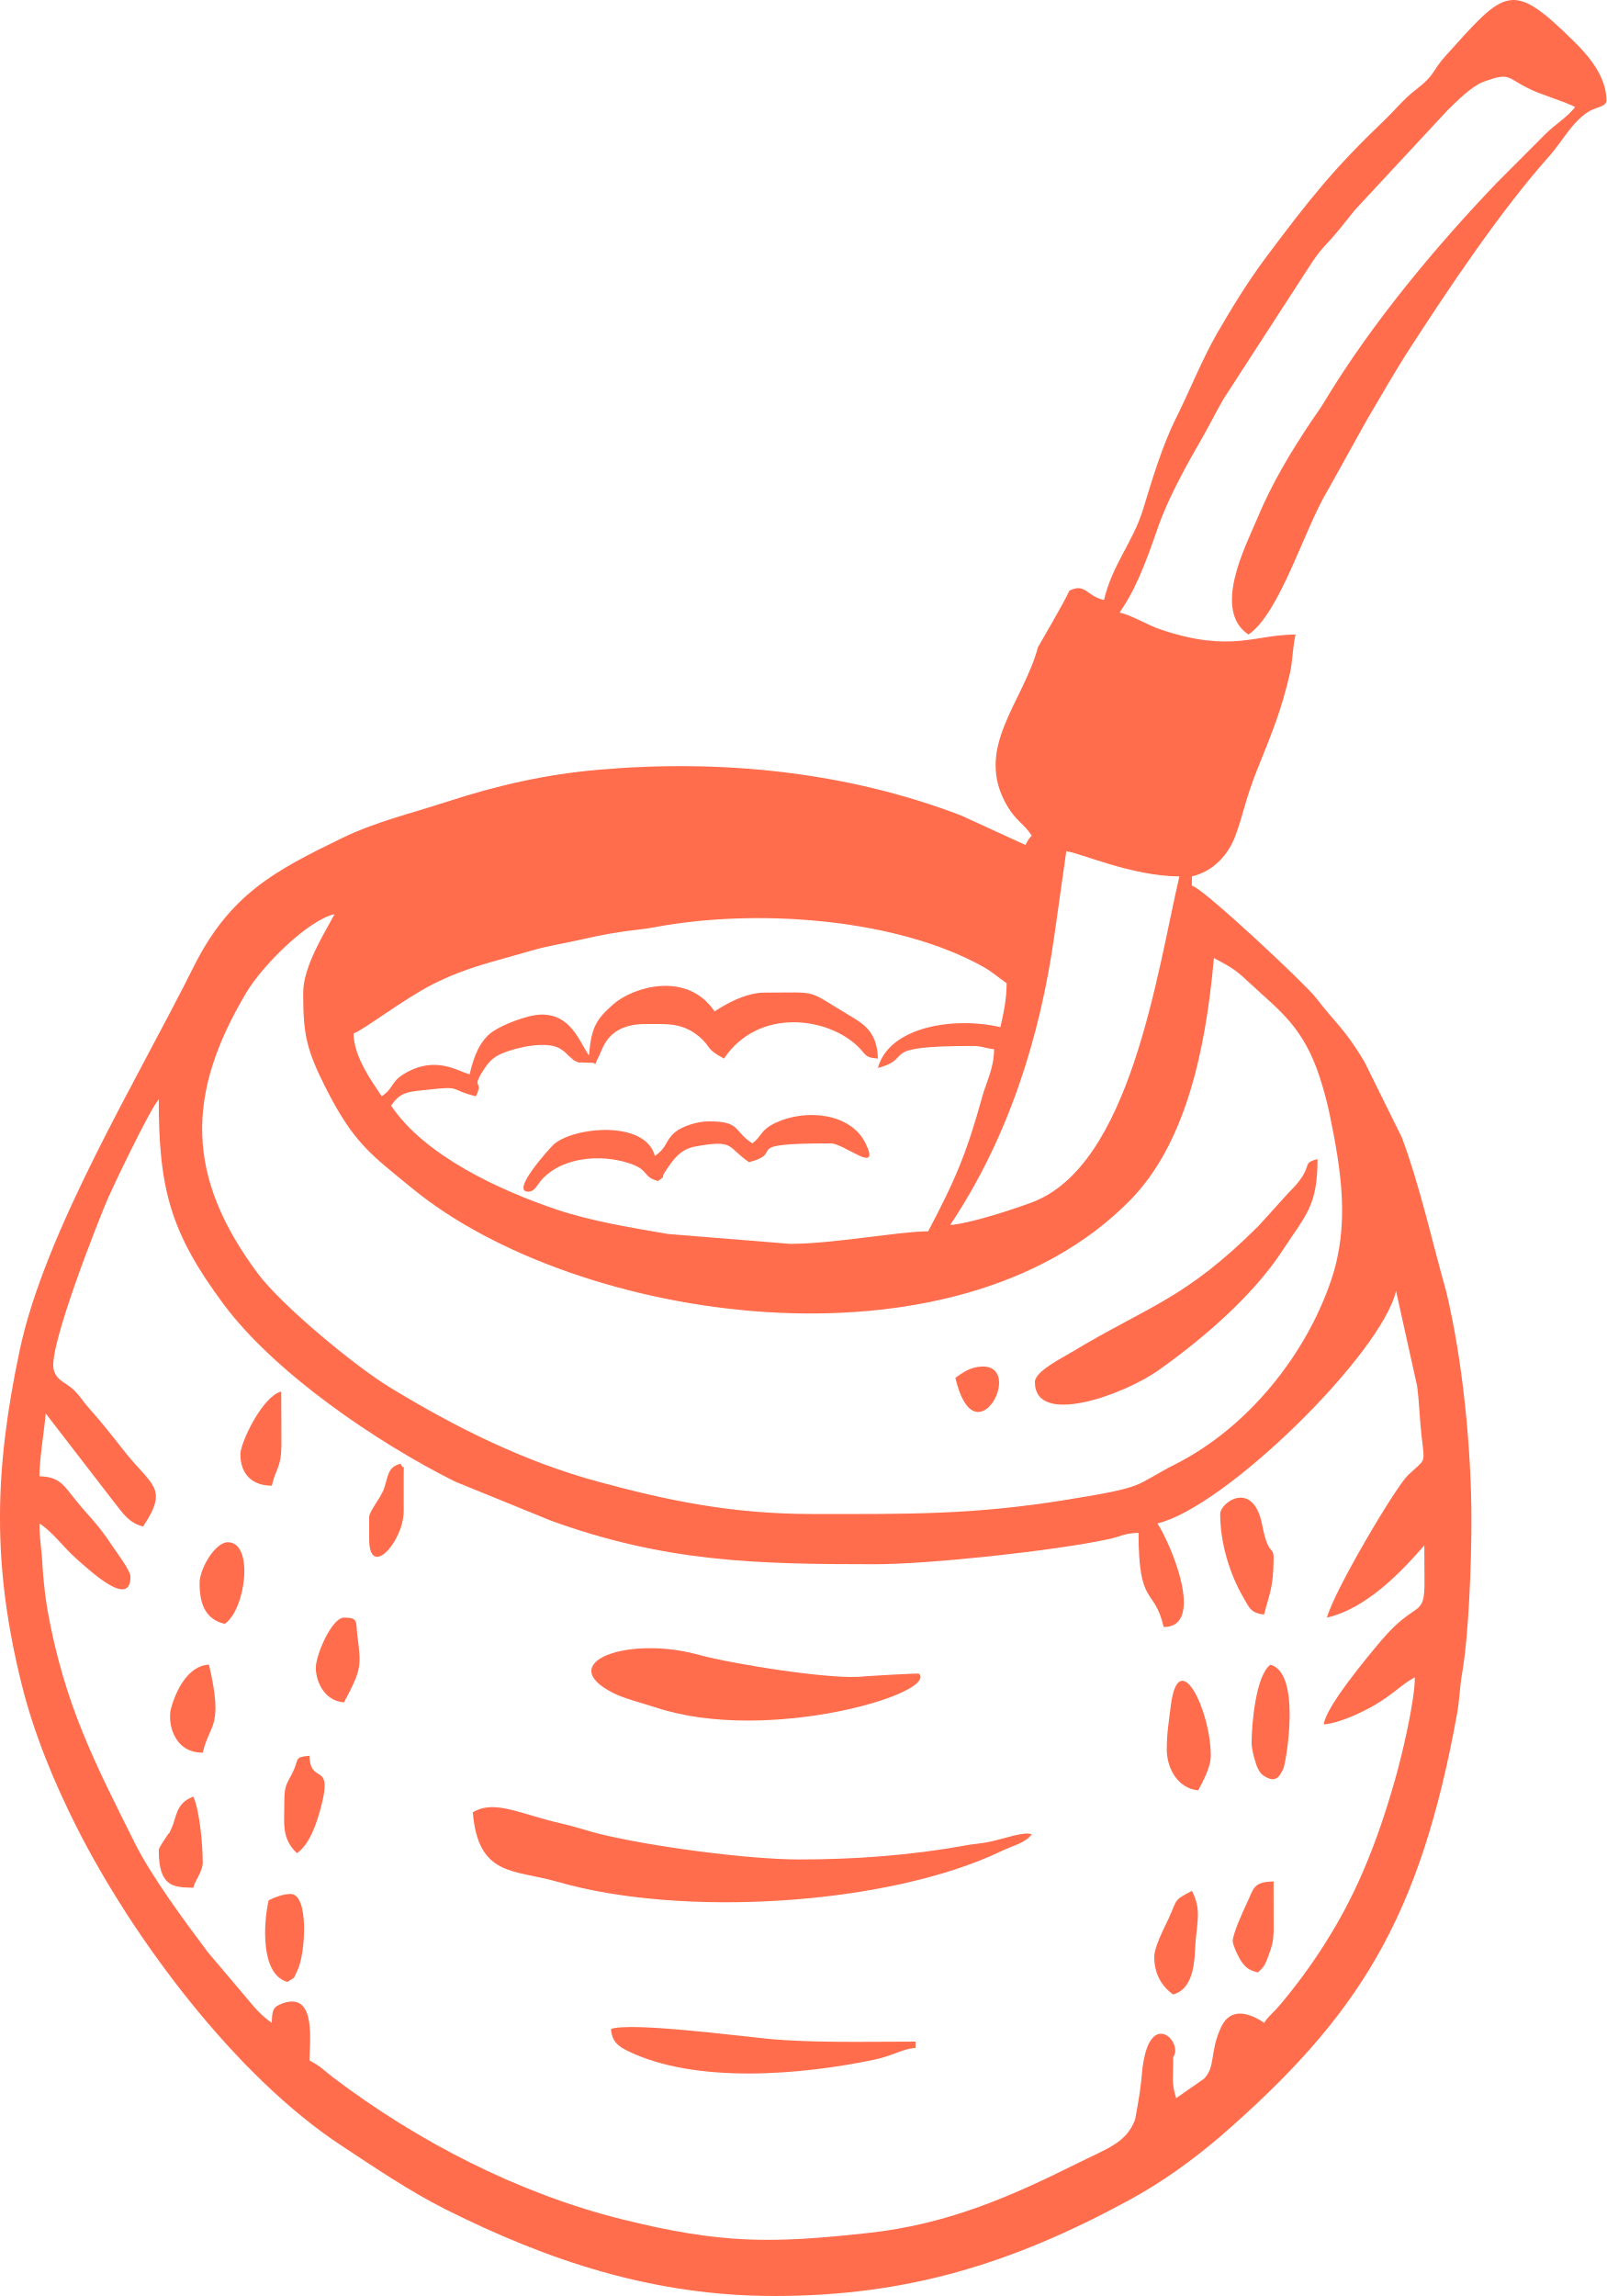
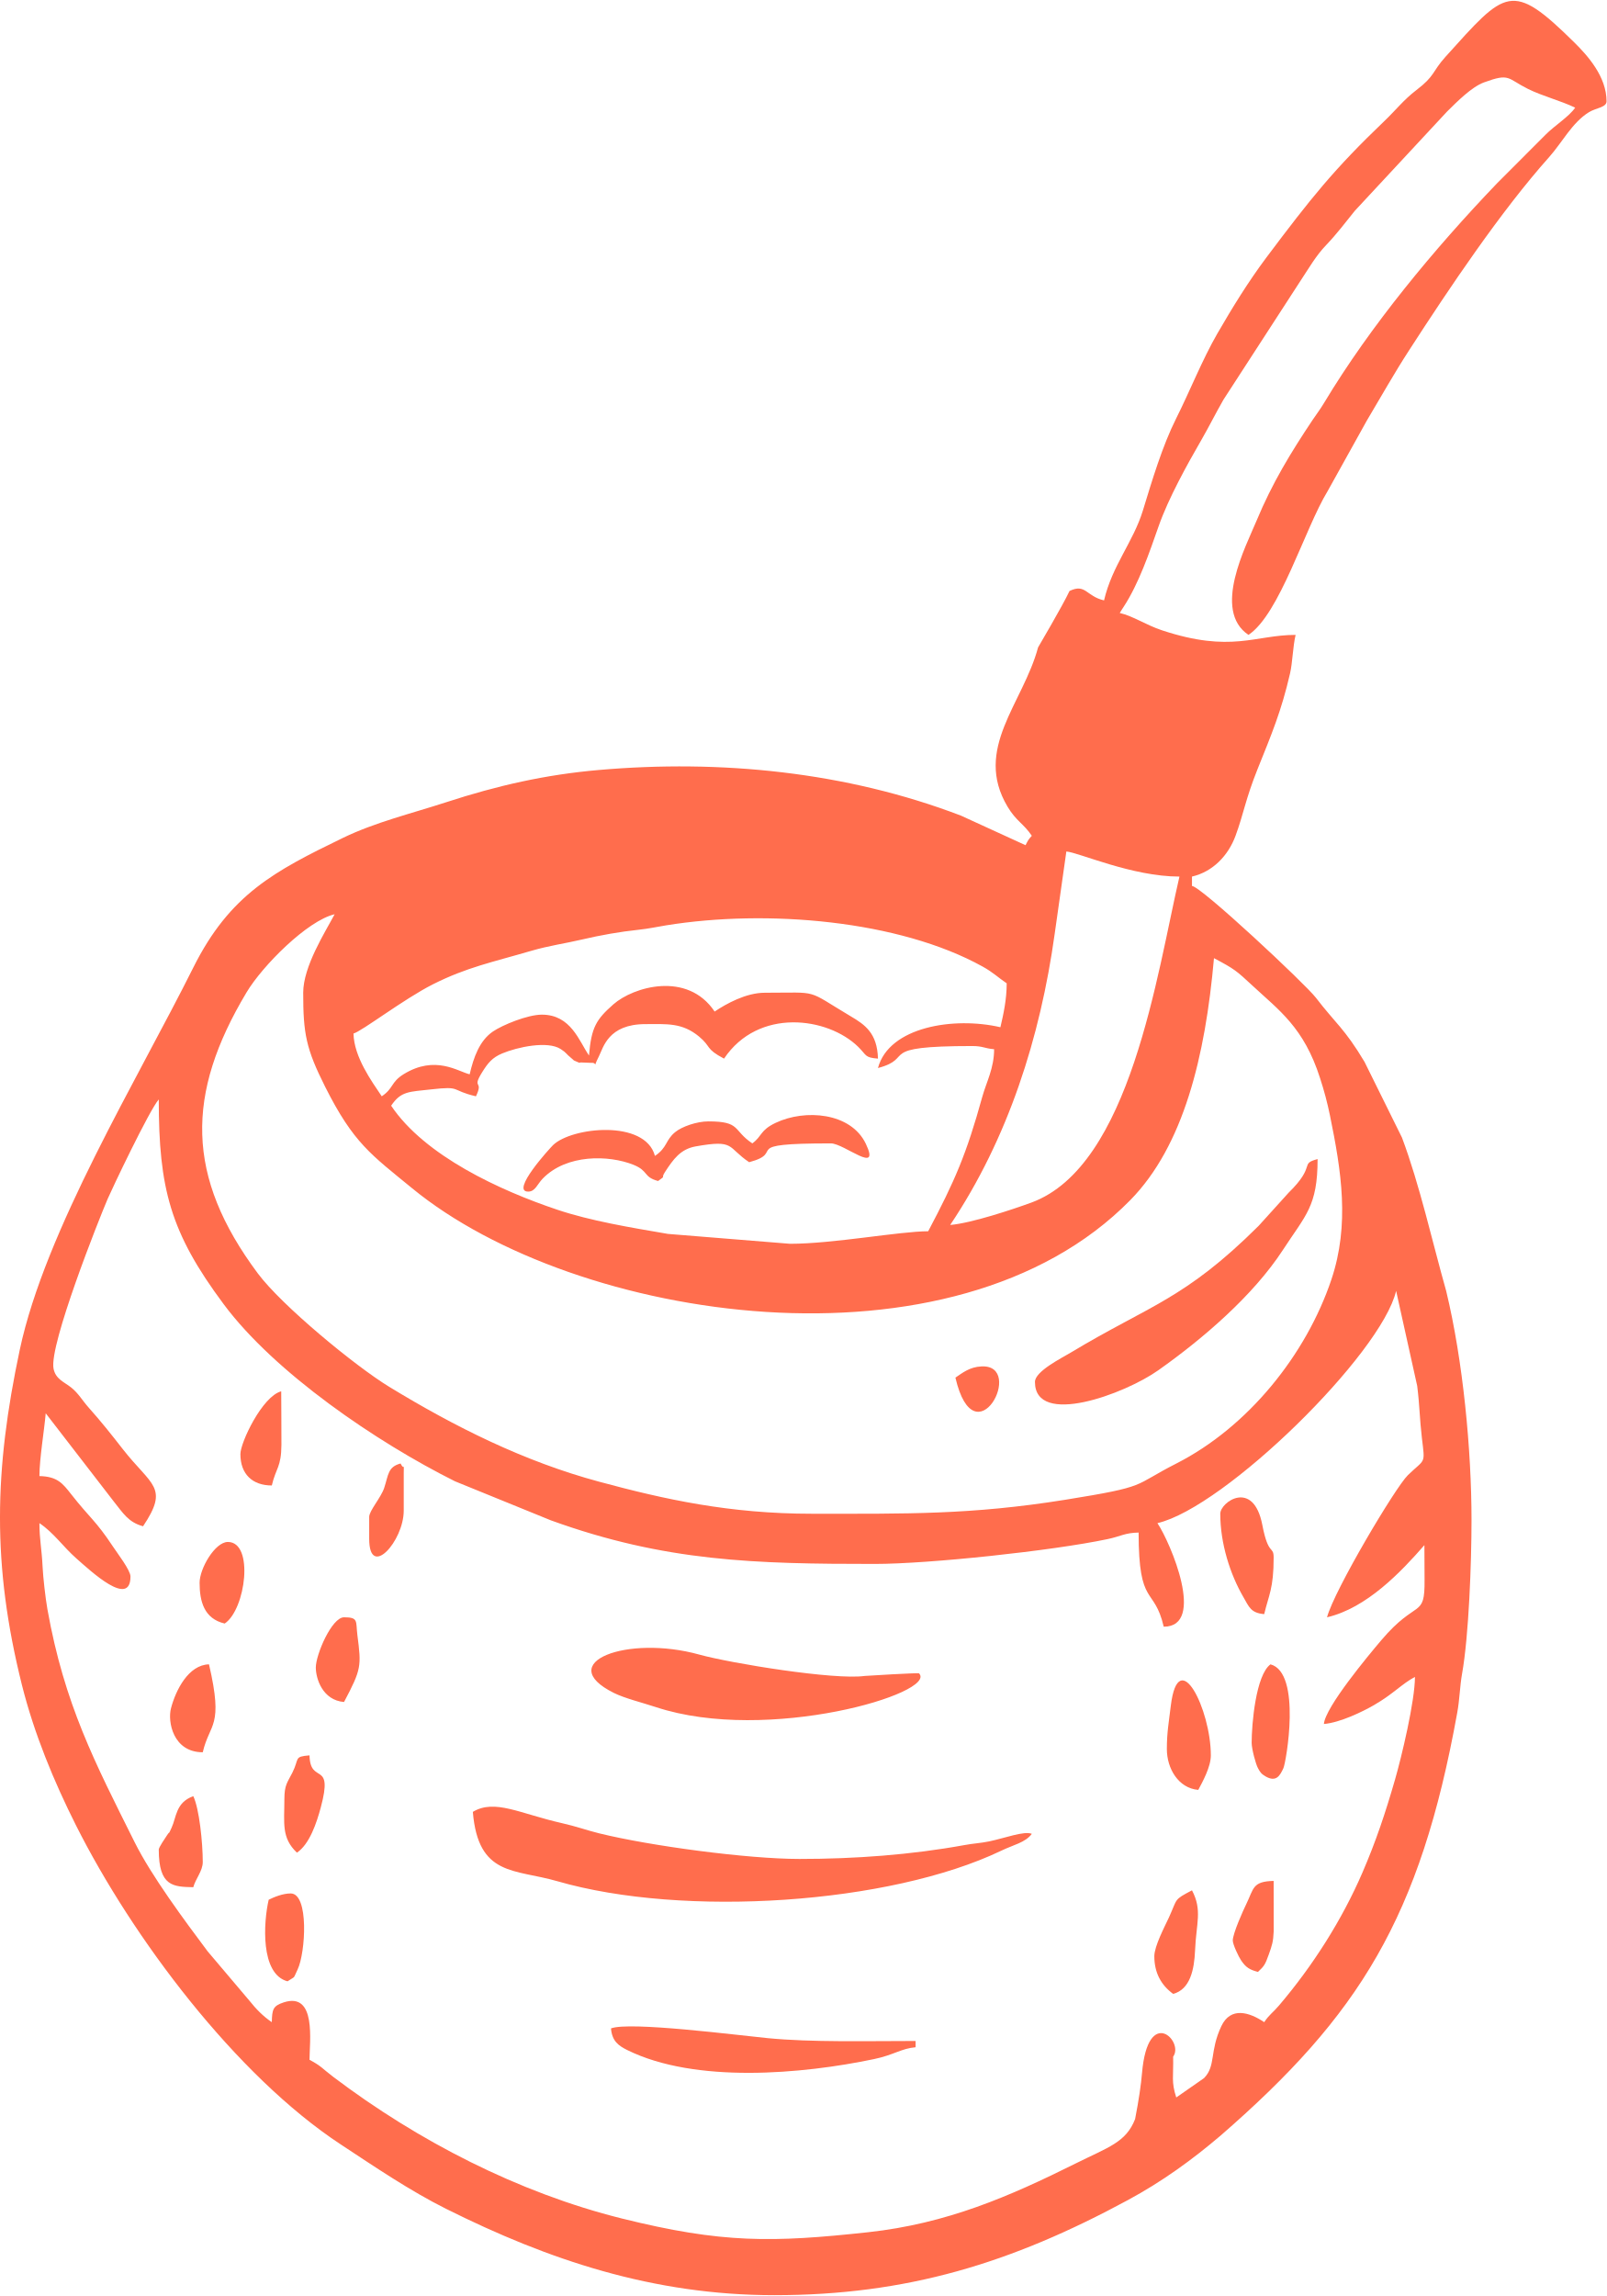
- <svg xmlns="http://www.w3.org/2000/svg" zoomAndPan="magnify" preserveAspectRatio="xMidYMid meet" version="1.2" viewBox="409.5 524.6 479.41 685.1">
+ <svg xmlns="http://www.w3.org/2000/svg" width="px" height="px" viewBox="0 0 359 513">
  <defs>
-     <clipPath id="996bb34a6f">
-       <path d="M 409 524 L 889 524 L 889 1209.898 L 409 1209.898 Z M 409 524 " />
+     <clipPath id="a">
+       <path d="M0 0h359v512.965H0Zm0 0" />
    </clipPath>
  </defs>
-   <g id="051e138773">
-     <g clip-rule="nonzero" clip-path="url(#996bb34a6f)">
-       <path style=" stroke:none;fill-rule:evenodd;fill:#ff6d4d;fill-opacity:1;" d="M 456.875 852.645 C 456.875 879.137 460.242 892.309 476.281 913.832 C 491.438 934.199 521.73 954.91 545.266 966.672 L 573.906 978.34 C 607.957 990.688 634.887 991.348 670.543 991.348 C 686.672 991.348 723.488 987.426 739.992 983.941 C 743.957 983.117 745.086 982.066 749.273 981.977 C 749.273 1004.473 753.914 997.852 756.77 1010.09 C 769.445 1010.09 758.781 984.98 754.891 979.168 C 775.062 974.465 821.73 928.625 826.113 909.809 L 832.406 938.195 C 833.129 943.918 833.129 948.047 833.805 953.723 C 834.766 961.805 834.887 959.746 829.613 964.852 C 825.918 968.441 807.656 999.203 805.492 1007.281 C 817.359 1004.52 827.617 993.691 834.555 985.73 C 834.555 989.184 834.57 992.625 834.602 996.078 C 834.707 1007.867 832.316 1001.562 821.699 1014.117 C 817.914 1018.578 804.98 1034.078 804.562 1039.141 C 809.398 1038.734 816.066 1035.488 819.52 1033.492 C 825.305 1030.145 827.828 1027.152 831.73 1025.082 C 831.73 1032.305 827.723 1049.039 825.801 1055.691 C 822.887 1065.844 820.016 1074.344 816.082 1083.461 C 809.938 1097.715 801.195 1111.414 791.164 1123.203 C 789.316 1125.383 788.309 1125.848 786.75 1128.176 C 782.316 1125.188 776.73 1123.457 773.938 1129.406 C 770.406 1136.93 772.375 1141.211 768.801 1144.875 L 760.508 1150.66 C 758.961 1145.926 759.715 1144.379 759.578 1138.477 C 762.914 1133.957 752.039 1122.949 750.281 1143.418 C 749.996 1146.785 749.363 1151.246 748.223 1157.117 C 745.504 1164.086 740.234 1165.5 730.531 1170.348 C 710.645 1180.262 692.051 1188.328 668.605 1190.895 C 640.008 1194.004 625.02 1194.262 595.055 1186.797 C 564.191 1179.105 534.168 1163.605 508.949 1144.516 C 505.66 1142.023 505.48 1141.332 501.859 1139.41 C 501.859 1134.062 504.023 1119.059 494.156 1122.273 C 490.957 1123.324 490.699 1124.344 490.609 1128.176 C 488.043 1126.449 485.91 1124.254 483.91 1121.746 L 471.461 1107.027 C 464.625 1097.895 454.727 1084.574 449.684 1074.449 C 437.801 1050.613 428.715 1033.266 423.652 1004.895 C 423.051 1001.547 422.359 995.238 422.211 992.266 C 421.957 986.797 421.266 983.988 421.266 979.168 C 425.547 982.035 428.293 986.18 432.273 989.695 C 436.676 993.57 448.434 1004.566 448.434 995.086 C 448.434 993.211 444.41 988 443.254 986.227 C 438.027 978.324 436.391 977.738 430.789 970.59 C 428.219 967.316 426.641 965.23 421.266 965.109 C 421.266 959.973 422.723 951.367 423.141 946.363 L 443.539 972.812 C 446.168 976.059 447.746 978.91 452.191 980.098 C 460.047 968.367 454.727 968.051 446.152 957.074 C 442.758 952.719 439.617 948.766 436.016 944.727 C 433.926 942.367 432.996 940.508 430.789 938.703 C 428.684 937.008 426.07 936.211 425.469 932.98 C 424.18 925.848 438.957 888.586 441.617 882.367 C 442.758 879.691 454.008 855.945 456.875 852.645 Z M 585.262 839.531 C 582.332 835.309 579.914 827.336 571.203 827.336 C 566.895 827.336 559.398 830.445 556.574 832.383 C 552.609 835.102 550.836 840.043 549.652 845.148 C 546.184 844.336 539.395 839.289 529.945 845.117 C 526.07 847.52 527.016 849.293 523.414 851.711 C 520.41 847.223 515.137 839.996 514.988 832.969 C 517.465 832.305 530.051 822.633 538.703 818.262 C 548.824 813.172 556.395 811.684 568.066 808.262 C 573.426 806.699 578.082 806.098 583.387 804.852 C 588.582 803.633 594.363 802.582 600.176 801.969 C 603.121 801.652 604.938 801.215 608.258 800.676 C 638.312 795.793 677.797 799.129 702.73 812.977 C 705.867 814.719 707.371 816.266 709.91 817.977 C 709.91 822.801 708.949 827.156 708.031 831.09 C 694.152 827.859 674.777 830.953 671.488 843.27 C 682.902 840.223 670.273 836.707 699.605 836.707 C 702.836 836.707 703.227 837.414 706.152 837.652 C 706.152 843.332 703.84 847.461 702.609 851.906 C 697.895 868.984 694.469 876.898 686.48 892.008 C 678.008 892.008 658.242 895.75 645.25 895.75 L 608.828 892.805 C 597.52 890.867 585.727 888.914 575.77 885.566 C 558.781 879.859 536.27 869.523 526.223 854.52 C 529.164 850.133 531.539 850.391 538.25 849.641 C 547.383 848.602 543.75 849.895 551.527 851.711 C 553.945 846.648 550.07 849.789 553.48 844.367 C 555.059 841.859 556.336 840.176 559.355 838.914 C 563.949 836.992 572.918 835.07 576.82 837.609 C 578.699 838.824 578.324 838.988 579.945 840.281 C 580.98 841.094 580.277 840.824 581.539 841.348 C 583.324 842.113 581.762 841.512 583.113 841.617 L 585.879 841.723 C 588.191 841.527 586.074 843.977 588.207 839.801 C 589.543 837.172 590.953 830.16 602.129 830.16 C 608.469 830.16 613.035 829.68 618.094 833.867 C 621.863 837.008 619.867 837.457 625.559 840.461 C 635.773 825.219 656.484 827.996 665.617 836.961 C 668.184 839.484 667.449 840.133 671.488 840.461 C 671.309 832.816 667.508 830.277 663.453 827.875 C 649.621 819.645 654.441 820.785 637.742 820.785 C 632.078 820.785 626.191 824.105 622.75 826.402 C 614.609 814.238 598.465 819.016 592.516 824.27 C 587.426 828.777 585.969 831.074 585.262 839.531 Z M 499.98 820.785 C 499.98 832.953 500.793 837.457 506.547 848.902 C 515 865.727 520.273 869.148 532.5 879.184 C 581.133 919.133 694.062 936.512 746.812 882.684 C 762.688 866.477 769.16 839.875 771.758 810.469 C 777.902 813.727 778.414 814.18 783.25 818.668 C 791.117 826 798.582 831.105 803.418 846.289 C 804.68 850.18 805.566 853.543 806.363 857.402 C 809.773 874 812.312 889.996 806.801 906.426 C 799.273 928.852 781.941 950.465 760.523 961.367 C 747.203 968.141 752.609 968.129 727.301 972.199 C 699.168 976.703 680.125 976.359 651.797 976.359 C 627.184 976.359 607.852 972.078 588.266 966.789 C 565.887 960.754 545.297 950.449 525.68 938.48 C 515.469 932.246 493.582 914.191 486.449 904.609 C 464.867 875.637 464.91 851.066 483.055 820.711 C 487.816 812.734 501.23 799.25 509.355 797.355 C 506.5 802.75 499.98 812.93 499.98 820.785 Z M 717.27 883.449 C 711.652 885.504 699.352 889.605 693.043 890.133 C 710.359 864.27 719.926 834.125 724.223 803.23 L 727.707 778.613 C 731.477 778.926 747.309 786.105 761.457 786.105 C 754.773 814.793 746.902 872.559 717.27 883.449 Z M 738.957 703.637 C 733.566 702.387 733.504 698.5 728.652 700.828 C 726.672 705.105 719.281 717.633 719.266 717.68 C 714.789 734.426 699.875 747.941 710.164 765.23 C 712.746 769.57 714.984 770.305 717.402 773.926 C 716.277 775.172 716.383 775.113 715.527 776.734 L 696.258 767.902 C 661.996 754.793 624.492 751.098 588.145 754.281 C 572.348 755.664 558.047 758.875 542.488 763.953 C 532.32 767.258 521.414 769.902 511.848 774.543 C 491.391 784.484 478.098 791.395 467.18 813.277 C 450.508 846.711 422.977 891.797 415.406 927.379 C 407.777 963.293 407.07 991.543 416.039 1027.484 C 419.672 1041.992 425.59 1056.309 432.199 1069.449 C 449.02 1102.91 479.781 1144.035 511.23 1164.719 C 521.203 1171.281 531.762 1178.488 542.637 1183.926 C 573.035 1199.125 604.32 1209.699 640.562 1209.699 C 680.082 1209.699 711.277 1200.148 746.137 1181.27 C 756.242 1175.801 765.152 1169.359 773.758 1162.027 C 815.059 1126.102 833.277 1097.086 844.348 1035.805 C 845.086 1031.75 845.129 1027.859 845.789 1024.148 C 847.816 1012.84 848.613 990.926 848.613 978.219 C 848.613 957.328 846.09 930.699 841.059 909.867 C 836.867 895.012 833.172 878.223 827.855 864.027 L 816.695 841.438 C 810.766 831.496 808 829.902 802.16 822.258 C 799.094 818.25 767.793 788.914 765.195 788.914 L 765.195 786.105 C 771.414 784.664 776.055 779.828 778.23 773.836 C 780.621 767.316 781.145 763.082 784.734 754.102 C 788.941 743.602 791.871 736.738 794.469 725.414 C 795.219 722.141 795.281 717.559 796.121 713.938 C 784 713.938 776.957 719.422 756.258 712.57 C 751.559 711.023 747.621 708.305 743.645 707.391 L 744.363 706.234 C 744.438 706.113 744.633 705.812 744.738 705.664 C 749.352 698.633 752.504 689.293 755.238 681.496 C 758.227 672.996 763.828 662.961 767.961 655.797 C 770.301 651.742 772.285 647.719 774.598 643.691 L 797.441 608.426 C 800.086 604.461 802.113 600.781 805.266 597.508 C 808.363 594.262 811.004 590.777 813.797 587.293 L 841.328 557.66 C 844.305 554.719 848.645 550.316 852.324 548.965 C 860.133 546.098 859.156 547.762 865.449 550.902 C 869.836 553.078 875.109 554.371 879.539 556.504 C 877.766 559.148 873.41 561.852 870.723 564.57 L 856.215 579.109 C 837.543 598.617 818.469 621.598 804.621 644.652 C 803.227 646.965 802.715 647.477 801.227 649.699 C 794.664 659.523 789.121 668.641 784.48 679.812 C 781.355 687.34 771.156 706.641 782.062 713.938 C 791.406 707.691 798.809 682.293 805.672 671.012 L 817.387 649.926 C 821.699 642.688 825.543 635.809 830.051 628.852 C 841.898 610.516 857.398 587.371 871.789 571.254 C 875.617 566.973 878.652 560.922 883.684 557.84 C 885.711 556.594 888.91 556.43 888.91 554.625 C 888.91 547.238 883.277 540.973 879.312 537.055 C 860.508 518.461 858.84 521.359 840.879 541.289 C 836.75 545.871 837.844 546.922 832.137 551.277 C 828.383 554.145 825.996 557.27 822.613 560.5 C 807.566 574.902 800.703 583.508 787.426 601.219 C 781.898 608.621 777.316 616.102 772.734 624.016 C 768.258 631.781 764.535 641.23 760.496 649.266 C 756.348 657.555 753.301 667.812 750.551 676.797 C 747.668 686.199 741.406 693.168 738.957 703.637 Z M 738.957 703.637 " />
-     </g>
-     <path style=" stroke:none;fill-rule:evenodd;fill:#ff6d4d;fill-opacity:1;" d="M 550.598 1065.379 C 552.203 1084.754 563.109 1082.395 575.816 1086.09 C 613.453 1096.996 674.988 1092.969 708.348 1076.945 C 711.922 1075.215 715.48 1074.555 717.402 1071.941 C 715.105 1070.996 709.309 1073.234 704.668 1074.195 C 702.234 1074.707 699.801 1074.824 697.324 1075.293 C 681.402 1078.207 664.609 1079.438 648.059 1079.438 C 632.527 1079.438 603.496 1075.547 588.25 1071.777 C 584.602 1070.875 581.371 1069.688 577.211 1068.758 C 564.582 1065.902 557.145 1061.445 550.598 1065.379 Z M 550.598 1065.379 " />
-     <path style=" stroke:none;fill-rule:evenodd;fill:#ff6d4d;fill-opacity:1;" d="M 718.336 936.992 C 718.336 950.523 745.086 940.656 755.164 933.508 C 768.426 924.121 783.445 911.25 792.336 897.582 C 799.125 887.141 802.684 884.59 802.684 870.457 C 797.156 871.93 802.414 872.305 794.02 880.52 L 785.109 890.371 C 762.973 912.422 752.535 914.074 729.18 928.145 C 726.371 929.844 718.336 933.824 718.336 936.992 Z M 718.336 936.992 " />
-     <path style=" stroke:none;fill-rule:evenodd;fill:#ff6d4d;fill-opacity:1;" d="M 592.637 1029.844 C 595.867 1031.465 601.152 1032.758 605.285 1034.121 C 638.598 1045.102 689.586 1029.859 683.73 1024 C 683.566 1023.836 668.168 1024.707 667.508 1024.797 C 658.574 1026.059 627.664 1021.043 618.172 1018.414 C 596.664 1012.434 574.57 1020.801 592.637 1029.844 Z M 592.637 1029.844 " />
-     <path style=" stroke:none;fill-rule:evenodd;fill:#ff6d4d;fill-opacity:1;" d="M 634 865.77 C 628.082 861.805 630.668 859.207 620.875 859.207 C 617.449 859.207 612.973 860.754 610.961 862.422 C 608.031 864.824 608.676 867.016 604.938 869.508 C 602.023 858.547 580.082 860.902 574.539 866.281 C 573.684 867.105 561.605 880.293 567.18 880.172 C 569.223 880.129 569.824 877.98 571.43 876.312 C 578.562 868.926 591.18 869.211 598.539 872.168 C 603.121 874.016 601.379 875.805 605.883 877.004 C 608.527 875.082 606.516 876.539 607.91 874.359 C 610.422 870.5 612.555 867.48 617.105 866.672 C 628.969 864.555 626.355 866.895 633.055 871.387 C 644.5 868.34 629.18 865.77 657.43 865.77 C 661.426 865.77 672.434 875.426 667.855 865.859 C 663.395 856.531 649.742 855.465 640.984 859.625 C 636.238 861.879 637.02 863.547 634 865.77 Z M 634 865.77 " />
-     <path style=" stroke:none;fill-rule:evenodd;fill:#ff6d4d;fill-opacity:1;" d="M 591.824 1130.039 C 592.141 1133.836 594.047 1135.188 596.633 1136.48 C 617.012 1146.59 649.004 1143.676 670.332 1139.199 C 676.176 1137.984 678.488 1136.016 682.723 1135.668 L 682.723 1133.793 C 668.02 1133.793 651.812 1134.227 638.598 1132.949 C 629.66 1132.078 597.352 1127.906 591.824 1130.039 Z M 591.824 1130.039 " />
-     <path style=" stroke:none;fill-rule:evenodd;fill:#ff6d4d;fill-opacity:1;" d="M 773.637 976.359 C 773.637 985.191 776.566 994.426 780.559 1001.289 C 782.227 1004.176 782.754 1006.008 786.75 1006.336 C 788.086 1000.645 789.57 998.723 789.57 989.469 C 789.57 985.773 787.996 989.141 786.191 979.723 C 783.535 965.918 773.637 972.859 773.637 976.359 Z M 773.637 976.359 " />
-     <path style=" stroke:none;fill-rule:evenodd;fill:#ff6d4d;fill-opacity:1;" d="M 757.699 1046.633 C 757.699 1052.418 761.141 1058.32 767.074 1058.816 C 768.348 1056.41 770.828 1051.98 770.828 1048.512 C 770.828 1034.859 761.156 1015.094 758.871 1033.746 C 758.273 1038.734 757.699 1041.648 757.699 1046.633 Z M 757.699 1046.633 " />
-     <path style=" stroke:none;fill-rule:evenodd;fill:#ff6d4d;fill-opacity:1;" d="M 783.008 1044.758 C 783.008 1046.59 784.238 1051.156 784.871 1052.297 C 785.457 1053.395 785.832 1054.039 787.125 1054.773 C 790.43 1056.695 791.508 1054.383 792.473 1052.355 C 793.25 1050.75 798.012 1023.836 788.625 1021.328 C 784.238 1024.555 783.008 1039.199 783.008 1044.758 Z M 783.008 1044.758 " />
-     <path style=" stroke:none;fill-rule:evenodd;fill:#ff6d4d;fill-opacity:1;" d="M 753.961 1108.484 C 753.961 1113.484 756.035 1117.152 759.578 1119.734 C 764.625 1118.398 765.887 1112.57 766.125 1106.605 C 766.457 1098.676 768.336 1094.742 765.195 1088.809 C 759.668 1091.738 760.961 1091.105 758.316 1096.918 C 757.07 1099.609 753.961 1105.48 753.961 1108.484 Z M 753.961 1108.484 " />
-     <path style=" stroke:none;fill-rule:evenodd;fill:#ff6d4d;fill-opacity:1;" d="M 470.004 1047.582 C 472.074 1038.676 476.281 1040.297 471.867 1021.328 C 465.723 1021.477 461.938 1029.062 460.527 1034.438 C 459.473 1038.387 461.113 1047.582 470.004 1047.582 Z M 470.004 1047.582 " />
-     <path style=" stroke:none;fill-rule:evenodd;fill:#ff6d4d;fill-opacity:1;" d="M 456.875 1076.629 C 456.875 1087.699 461.215 1087.742 467.18 1087.879 C 467.855 1085.355 470.004 1083.027 470.004 1080.367 C 470.004 1074.57 468.965 1064.418 467.18 1060.691 C 461.895 1062.613 462.18 1066.969 460.691 1070.141 C 459.371 1072.965 460.57 1070.5 459.277 1072.469 C 458.723 1073.309 456.875 1075.996 456.875 1076.629 Z M 456.875 1076.629 " />
-     <path style=" stroke:none;fill-rule:evenodd;fill:#ff6d4d;fill-opacity:1;" d="M 489.68 1091.617 C 488.133 1098.242 487.109 1113.801 495.297 1115.98 C 497.863 1114.266 496.844 1115.5 498.316 1112.434 C 500.688 1107.465 501.754 1089.738 496.242 1089.738 C 493.883 1089.738 491.254 1090.836 489.68 1091.617 Z M 489.68 1091.617 " />
-     <path style=" stroke:none;fill-rule:evenodd;fill:#ff6d4d;fill-opacity:1;" d="M 469.059 996.965 C 469.059 1002.461 470.363 1007.703 476.551 1009.145 C 482.828 1004.957 485.398 984.785 477.496 984.785 C 473.668 984.785 469.059 992.715 469.059 996.965 Z M 469.059 996.965 " />
-     <path style=" stroke:none;fill-rule:evenodd;fill:#ff6d4d;fill-opacity:1;" d="M 503.738 1022.273 C 503.738 1025.473 505.676 1032.035 512.164 1032.574 C 517.406 1022.68 517.328 1021.836 516.156 1012.66 C 515.617 1008.469 516.578 1007.281 512.164 1007.281 C 508.496 1007.281 503.738 1018.441 503.738 1022.273 Z M 503.738 1022.273 " />
-     <path style=" stroke:none;fill-rule:evenodd;fill:#ff6d4d;fill-opacity:1;" d="M 494.363 1061.637 C 494.363 1068.758 493.418 1073.113 498.105 1077.559 C 501.891 1075.035 504.008 1068.594 505.223 1064.059 C 509.098 1049.699 502.055 1057.492 501.859 1048.512 C 497.098 1048.902 498.914 1049.352 496.738 1053.691 C 495.234 1056.668 494.363 1057.328 494.363 1061.637 Z M 494.363 1061.637 " />
-     <path style=" stroke:none;fill-rule:evenodd;fill:#ff6d4d;fill-opacity:1;" d="M 481.238 958.547 C 481.238 964.523 484.812 967.918 490.609 967.918 C 491.84 962.645 493.434 962.512 493.48 955.781 C 493.508 950.48 493.418 945.117 493.418 939.801 C 487.742 941.316 481.238 955.105 481.238 958.547 Z M 481.238 958.547 " />
-     <path style=" stroke:none;fill-rule:evenodd;fill:#ff6d4d;fill-opacity:1;" d="M 777.375 1103.797 C 777.375 1105 779.164 1108.723 779.871 1109.746 C 781.297 1111.848 782.379 1112.508 784.887 1113.172 C 786.75 1111.414 787.02 1111.039 788.113 1107.973 C 789.078 1105.254 789.453 1104.219 789.586 1101.004 L 789.57 1086 C 783.203 1086.137 783.656 1088.281 781.43 1092.848 C 780.441 1094.863 777.375 1101.727 777.375 1103.797 Z M 777.375 1103.797 " />
-     <path style=" stroke:none;fill-rule:evenodd;fill:#ff6d4d;fill-opacity:1;" d="M 519.672 977.289 L 519.672 983.852 C 519.672 996.02 529.977 984.59 529.977 975.41 L 529.977 964.164 C 529.977 960.586 530.262 963.832 529.031 961.355 C 525.215 962.375 525.441 964.734 524.148 968.652 C 523.172 971.566 519.672 975.473 519.672 977.289 Z M 519.672 977.289 " />
-     <path style=" stroke:none;fill-rule:evenodd;fill:#ff6d4d;fill-opacity:1;" d="M 694.605 935.715 C 700.43 960.77 715.645 931.707 702.383 932.367 C 698.824 932.531 696.691 934.32 694.605 935.715 Z M 694.605 935.715 " />
+   <g clip-path="url(#a)">
+     <path d="M35.477 245.645c0 19.824 2.52 29.68 14.53 45.785 11.352 15.242 34.036 30.738 51.661 39.539l21.445 8.73c25.5 9.238 45.664 9.735 72.367 9.735 12.075 0 39.645-2.934 52.004-5.543 2.97-.618 3.817-1.403 6.95-1.47 0 16.833 3.476 11.88 5.613 21.036 9.492 0 1.508-18.789-1.406-23.137 15.105-3.52 50.054-37.82 53.336-51.898l4.71 21.238c.543 4.281.543 7.371 1.047 11.617.72 6.051.813 4.508-3.136 8.328-2.77 2.688-16.446 25.707-18.063 31.75 8.887-2.066 16.567-10.168 21.762-16.125 0 2.582.012 5.157.035 7.743.078 8.82-1.71 4.101-9.66 13.496-2.836 3.34-12.52 14.937-12.836 18.726 3.621-.304 8.617-2.734 11.203-4.226 4.332-2.504 6.219-4.746 9.145-6.293 0 5.402-3.004 17.926-4.442 22.902-2.183 7.598-4.332 13.957-7.277 20.781-4.602 10.664-11.149 20.914-18.66 29.735-1.383 1.633-2.14 1.98-3.305 3.722-3.32-2.234-7.504-3.53-9.594.922-2.644 5.63-1.172 8.832-3.847 11.575l-6.211 4.328c-1.16-3.543-.594-4.7-.696-9.118 2.496-3.382-5.644-11.617-6.96 3.7-.215 2.52-.688 5.855-1.544 10.25-2.035 5.214-5.98 6.273-13.25 9.898-14.89 7.418-28.812 13.457-46.37 15.375-21.415 2.328-32.637 2.52-55.079-3.066-23.11-5.754-45.594-17.352-64.476-31.637-2.465-1.863-2.598-2.383-5.309-3.82 0-4 1.617-15.227-5.77-12.825-2.394.79-2.59 1.551-2.656 4.418-1.922-1.293-3.52-2.933-5.015-4.812l-9.325-11.012c-5.117-6.836-12.53-16.8-16.308-24.379-8.899-17.836-15.7-30.816-19.492-52.043-.45-2.504-.97-7.226-1.078-9.449-.192-4.094-.711-6.195-.711-9.8 3.207 2.144 5.265 5.245 8.246 7.874 3.297 2.903 12.101 11.13 12.101 4.035 0-1.402-3.015-5.3-3.879-6.628-3.914-5.914-5.14-6.352-9.336-11.7-1.925-2.453-3.105-4.011-7.132-4.101 0-3.844 1.093-10.285 1.406-14.028l15.273 19.79c1.969 2.43 3.153 4.562 6.48 5.453 5.884-8.778 1.9-9.016-4.523-17.227-2.539-3.262-4.89-6.219-7.59-9.242-1.566-1.766-2.261-3.156-3.914-4.508-1.574-1.266-3.53-1.863-3.984-4.281-.965-5.336 10.102-33.219 12.094-37.871.855-2.004 9.277-19.77 11.426-22.242m96.14-9.813c-2.195-3.156-4.004-9.125-10.527-9.125-3.227 0-8.84 2.328-10.957 3.777-2.969 2.036-4.297 5.73-5.18 9.551-2.598-.605-7.683-4.383-14.758-.023-2.902 1.8-2.195 3.125-4.89 4.937-2.25-3.36-6.2-8.765-6.313-14.027 1.856-.496 11.281-7.734 17.762-11.004 7.578-3.809 13.246-4.922 21.988-7.48 4.012-1.172 7.5-1.622 11.469-2.555 3.89-.91 8.223-1.696 12.574-2.156 2.207-.235 3.567-.563 6.05-.97 22.509-3.652 52.075-1.155 70.747 9.208 2.348 1.3 3.477 2.46 5.375 3.742 0 3.61-.719 6.867-1.406 9.809-10.39-2.414-24.903-.102-27.363 9.117 8.546-2.281-.91-4.914 21.054-4.914 2.418 0 2.711.531 4.903.71 0 4.25-1.73 7.337-2.653 10.665-3.531 12.777-6.097 18.699-12.078 30.008-6.344 0-21.148 2.8-30.875 2.8l-27.273-2.207c-8.47-1.449-17.301-2.91-24.758-5.414-12.719-4.27-29.578-12.004-37.102-23.23 2.203-3.285 3.98-3.09 9.008-3.653 6.836-.777 4.117.192 9.941 1.551 1.81-3.789-1.09-1.441 1.461-5.496 1.184-1.879 2.141-3.137 4.403-4.082 3.437-1.437 10.156-2.875 13.078-.976 1.406.91 1.125 1.03 2.34 2 .773.609.246.406 1.191.796 1.34.575.168.125 1.18.204l2.07.078c1.734-.145.149 1.687 1.746-1.438 1-1.965 2.055-7.215 10.422-7.215 4.75 0 8.168-.36 11.957 2.774 2.824 2.351 1.328 2.687 5.59 4.937 7.648-11.406 23.156-9.328 29.996-2.62 1.922 1.886 1.371 2.374 4.399 2.62-.137-5.722-2.981-7.62-6.02-9.418-10.356-6.16-6.746-5.304-19.25-5.304-4.242 0-8.652 2.484-11.227 4.203-6.097-9.106-18.187-5.528-22.64-1.598-3.813 3.375-4.906 5.09-5.434 11.418m-63.863-14.023c0 9.101.61 12.472 4.918 21.039 6.332 12.586 10.281 15.148 19.433 22.656 36.418 29.894 120.985 42.898 160.489 2.621 11.886-12.129 16.734-32.035 18.68-54.04 4.601 2.438 4.984 2.778 8.605 6.138 5.89 5.484 11.48 9.304 15.101 20.668.946 2.91 1.61 5.43 2.207 8.316 2.551 12.418 4.454 24.387.325 36.684-5.637 16.777-18.614 32.949-34.653 41.109-9.976 5.066-5.925 5.059-24.879 8.105-21.066 3.372-35.328 3.114-56.539 3.114-18.433 0-32.91-3.203-47.574-7.164-16.758-4.516-32.176-12.227-46.867-21.18-7.648-4.664-24.035-18.176-29.379-25.344-16.16-21.68-16.129-40.066-2.539-62.781 3.563-5.969 13.61-16.059 19.695-17.477-2.14 4.04-7.023 11.657-7.023 17.536m162.715 46.886c-4.207 1.54-13.418 4.606-18.14 5 12.964-19.351 20.128-41.906 23.347-65.023l2.61-18.422c2.823.234 14.679 5.605 25.273 5.605-5.004 21.47-10.899 64.692-33.09 72.84m16.242-134.547c-4.04-.933-4.086-3.843-7.719-2.101-1.48 3.2-7.015 12.574-7.027 12.61-3.352 12.53-14.52 22.644-6.817 35.581 1.934 3.246 3.61 3.797 5.422 6.504-.843.934-.765.89-1.406 2.102l-14.43-6.606c-25.656-9.812-53.742-12.574-80.957-10.195-11.832 1.035-22.539 3.437-34.191 7.238-7.613 2.473-15.781 4.453-22.945 7.926-15.317 7.438-25.274 12.61-33.45 28.98-12.484 25.02-33.101 58.754-38.77 85.38-5.71 26.874-6.241 48.011.477 74.906 2.72 10.855 7.149 21.566 12.098 31.402C29.594 432.91 52.63 463.684 76.18 479.16c7.468 4.91 15.375 10.305 23.52 14.371 22.76 11.375 46.19 19.285 73.327 19.285 29.594 0 52.953-7.144 79.059-21.273 7.566-4.09 14.238-8.91 20.684-14.398 30.93-26.88 44.57-48.59 52.859-94.446.555-3.035.586-5.945 1.082-8.722 1.516-8.461 2.113-24.86 2.113-34.368 0-15.632-1.89-35.558-5.656-51.144-3.14-11.117-5.906-23.68-9.887-34.3l-8.36-16.903c-4.437-7.442-6.51-8.633-10.882-14.352-2.297-3-25.734-24.953-27.68-24.953v-2.102c4.657-1.078 8.13-4.695 9.758-9.18 1.793-4.878 2.184-8.046 4.871-14.765 3.153-7.855 5.344-12.992 7.29-21.465.562-2.449.609-5.879 1.238-8.59-9.075 0-14.352 4.106-29.852-1.023-3.52-1.156-6.465-3.191-9.445-3.875l.539-.863c.054-.094.203-.317.281-.43 3.453-5.258 5.816-12.25 7.863-18.082 2.239-6.36 6.434-13.871 9.528-19.23 1.75-3.036 3.238-6.043 4.968-9.059l17.106-26.387c1.98-2.968 3.5-5.718 5.86-8.172 2.32-2.425 4.296-5.035 6.39-7.64l20.613-22.176c2.23-2.2 5.48-5.492 8.235-6.504 5.847-2.144 5.117-.902 9.832 1.45 3.28 1.628 7.23 2.593 10.55 4.19-1.328 1.981-4.59 4-6.605 6.036l-10.863 10.879c-13.98 14.597-28.266 31.793-38.633 49.043-1.047 1.73-1.43 2.113-2.543 3.777-4.914 7.352-9.067 14.172-12.54 22.531-2.34 5.633-9.98 20.078-1.812 25.535 6.996-4.671 12.54-23.675 17.68-32.117l8.773-15.781c3.23-5.414 6.106-10.562 9.485-15.766 8.87-13.722 20.476-31.039 31.254-43.101 2.867-3.203 5.14-7.73 8.906-10.035C356.606 24.12 359 24 359 22.648c0-5.527-4.219-10.214-7.187-13.148C337.73-4.41 336.48-2.242 323.03 12.668c-3.09 3.43-2.273 4.215-6.547 7.477-2.808 2.144-4.597 4.484-7.129 6.898-11.27 10.777-16.406 17.219-26.351 30.469-4.137 5.539-7.57 11.136-11 17.058-3.352 5.813-6.14 12.883-9.164 18.895-3.11 6.203-5.39 13.879-7.45 20.601-2.156 7.036-6.847 12.25-8.68 20.082m0 0" style="stroke:none;fill-rule:evenodd;fill:#ff6d4d;fill-opacity:1" />
  </g>
+   <path d="M105.66 404.828c1.203 14.496 9.367 12.73 18.883 15.496 28.184 8.16 74.266 5.149 99.246-6.84 2.676-1.296 5.34-1.789 6.781-3.746-1.722-.707-6.062.969-9.539 1.688-1.82.383-3.644.469-5.496.82-11.926 2.18-24.5 3.102-36.894 3.102-11.63 0-33.371-2.91-44.786-5.73-2.734-.677-5.152-1.567-8.265-2.263-9.457-2.136-15.028-5.472-19.93-2.527M231.27 308.762c0 10.125 20.03 2.742 27.578-2.61 9.93-7.023 21.175-16.652 27.836-26.882 5.082-7.813 7.746-9.72 7.746-20.297-4.137 1.105-.2 1.382-6.489 7.53l-6.671 7.372c-16.575 16.5-24.391 17.738-41.883 28.266-2.102 1.27-8.117 4.25-8.117 6.62M137.14 378.238c2.419 1.211 6.376 2.18 9.47 3.2 24.949 8.218 63.128-3.188 58.745-7.57-.125-.126-11.656.527-12.148.593-6.691.945-29.836-2.809-36.945-4.774-16.106-4.476-32.653 1.786-19.121 8.551M168.113 255.469c-4.43-2.969-2.496-4.914-9.828-4.914-2.566 0-5.918 1.16-7.422 2.406-2.195 1.797-1.715 3.437-4.511 5.305-2.184-8.204-18.614-6.442-22.766-2.414-.64.613-9.684 10.484-5.508 10.39 1.527-.031 1.98-1.637 3.18-2.887 5.344-5.527 14.789-5.312 20.3-3.101 3.434 1.383 2.13 2.723 5.5 3.621 1.981-1.441.473-.348 1.52-1.98 1.879-2.887 3.477-5.149 6.883-5.754 8.887-1.582 6.93.168 11.945 3.53 8.57-2.28-2.902-4.202 18.254-4.202 2.992 0 11.235 7.222 7.805.066-3.34-6.98-13.563-7.777-20.121-4.664-3.555 1.684-2.969 2.934-5.23 4.598M136.531 453.21c.239 2.84 1.664 3.853 3.602 4.821 15.258 7.563 39.215 5.383 55.187 2.035 4.375-.91 6.11-2.382 9.278-2.644v-1.402c-11.008 0-23.145.324-33.04-.633-6.695-.649-30.886-3.774-35.027-2.176M272.68 338.219c0 6.61 2.191 13.515 5.183 18.652 1.25 2.16 1.645 3.531 4.637 3.777 1-4.257 2.11-5.695 2.11-12.62 0-2.766-1.176-.247-2.528-7.294-1.992-10.328-9.402-5.136-9.402-2.515M260.746 390.8c0 4.329 2.574 8.747 7.02 9.118.953-1.8 2.808-5.117 2.808-7.711 0-10.215-7.242-25.008-8.953-11.05-.445 3.734-.875 5.913-.875 9.644M279.695 389.398c0 1.372.922 4.786 1.399 5.641.437.82.719 1.305 1.687 1.852 2.473 1.441 3.281-.29 4.004-1.809.582-1.2 4.149-21.34-2.883-23.215-3.285 2.414-4.207 13.371-4.207 17.531M257.945 437.082c0 3.742 1.555 6.484 4.207 8.418 3.778-1 4.723-5.36 4.903-9.824.246-5.934 1.656-8.875-.696-13.317-4.14 2.192-3.171 1.72-5.152 6.067-.934 2.015-3.262 6.41-3.262 8.656M45.309 391.512c1.55-6.664 4.699-5.453 1.394-19.645-4.601.11-7.437 5.785-8.492 9.809-.79 2.953.437 9.836 7.098 9.836M35.477 413.246c0 8.281 3.25 8.317 7.714 8.418.508-1.887 2.118-3.629 2.118-5.621 0-4.336-.778-11.934-2.118-14.723-3.957 1.438-3.742 4.696-4.855 7.07-.992 2.114-.094.27-1.063 1.743-.414.629-1.796 2.64-1.796 3.113M60.043 424.46c-1.16 4.958-1.926 16.599 4.203 18.231 1.922-1.285 1.16-.359 2.262-2.656 1.777-3.715 2.574-16.98-1.551-16.98-1.77 0-3.738.82-4.914 1.406M44.602 353.637c0 4.113.976 8.035 5.609 9.113 4.7-3.133 6.625-18.227.707-18.227-2.867 0-6.316 5.934-6.316 9.114M70.57 372.574c0 2.395 1.45 7.305 6.309 7.707 3.926-7.402 3.867-8.035 2.988-14.902-.402-3.137.317-4.024-2.988-4.024-2.746 0-6.309 8.352-6.309 11.22M63.547 402.027c0 5.328-.707 8.586 2.805 11.914 2.832-1.886 4.418-6.707 5.328-10.101 2.902-10.746-2.371-4.914-2.516-11.633-3.566.293-2.207.629-3.836 3.875-1.129 2.227-1.781 2.723-1.781 5.945M53.719 324.89c0 4.47 2.68 7.012 7.02 7.012.921-3.945 2.113-4.047 2.148-9.082.02-3.968-.047-7.98-.047-11.957-4.25 1.133-9.121 11.45-9.121 14.028M275.477 433.574c0 .903 1.34 3.688 1.87 4.453 1.067 1.57 1.88 2.067 3.755 2.563 1.398-1.317 1.597-1.598 2.418-3.89.722-2.036 1.003-2.81 1.101-5.216l-.012-11.226c-4.765.101-4.425 1.707-6.093 5.125-.743 1.508-3.04 6.64-3.04 8.191M82.5 338.914v4.91c0 9.106 7.719.551 7.719-6.316v-8.414c0-2.68.21-.25-.711-2.102-2.856.762-2.688 2.528-3.656 5.457-.73 2.184-3.352 5.106-3.352 6.465M213.496 307.805c4.363 18.746 15.758-3 5.824-2.504-2.664.12-4.261 1.46-5.824 2.504m0 0" style="stroke:none;fill-rule:evenodd;fill:#ff6d4d;fill-opacity:1" />
</svg>
